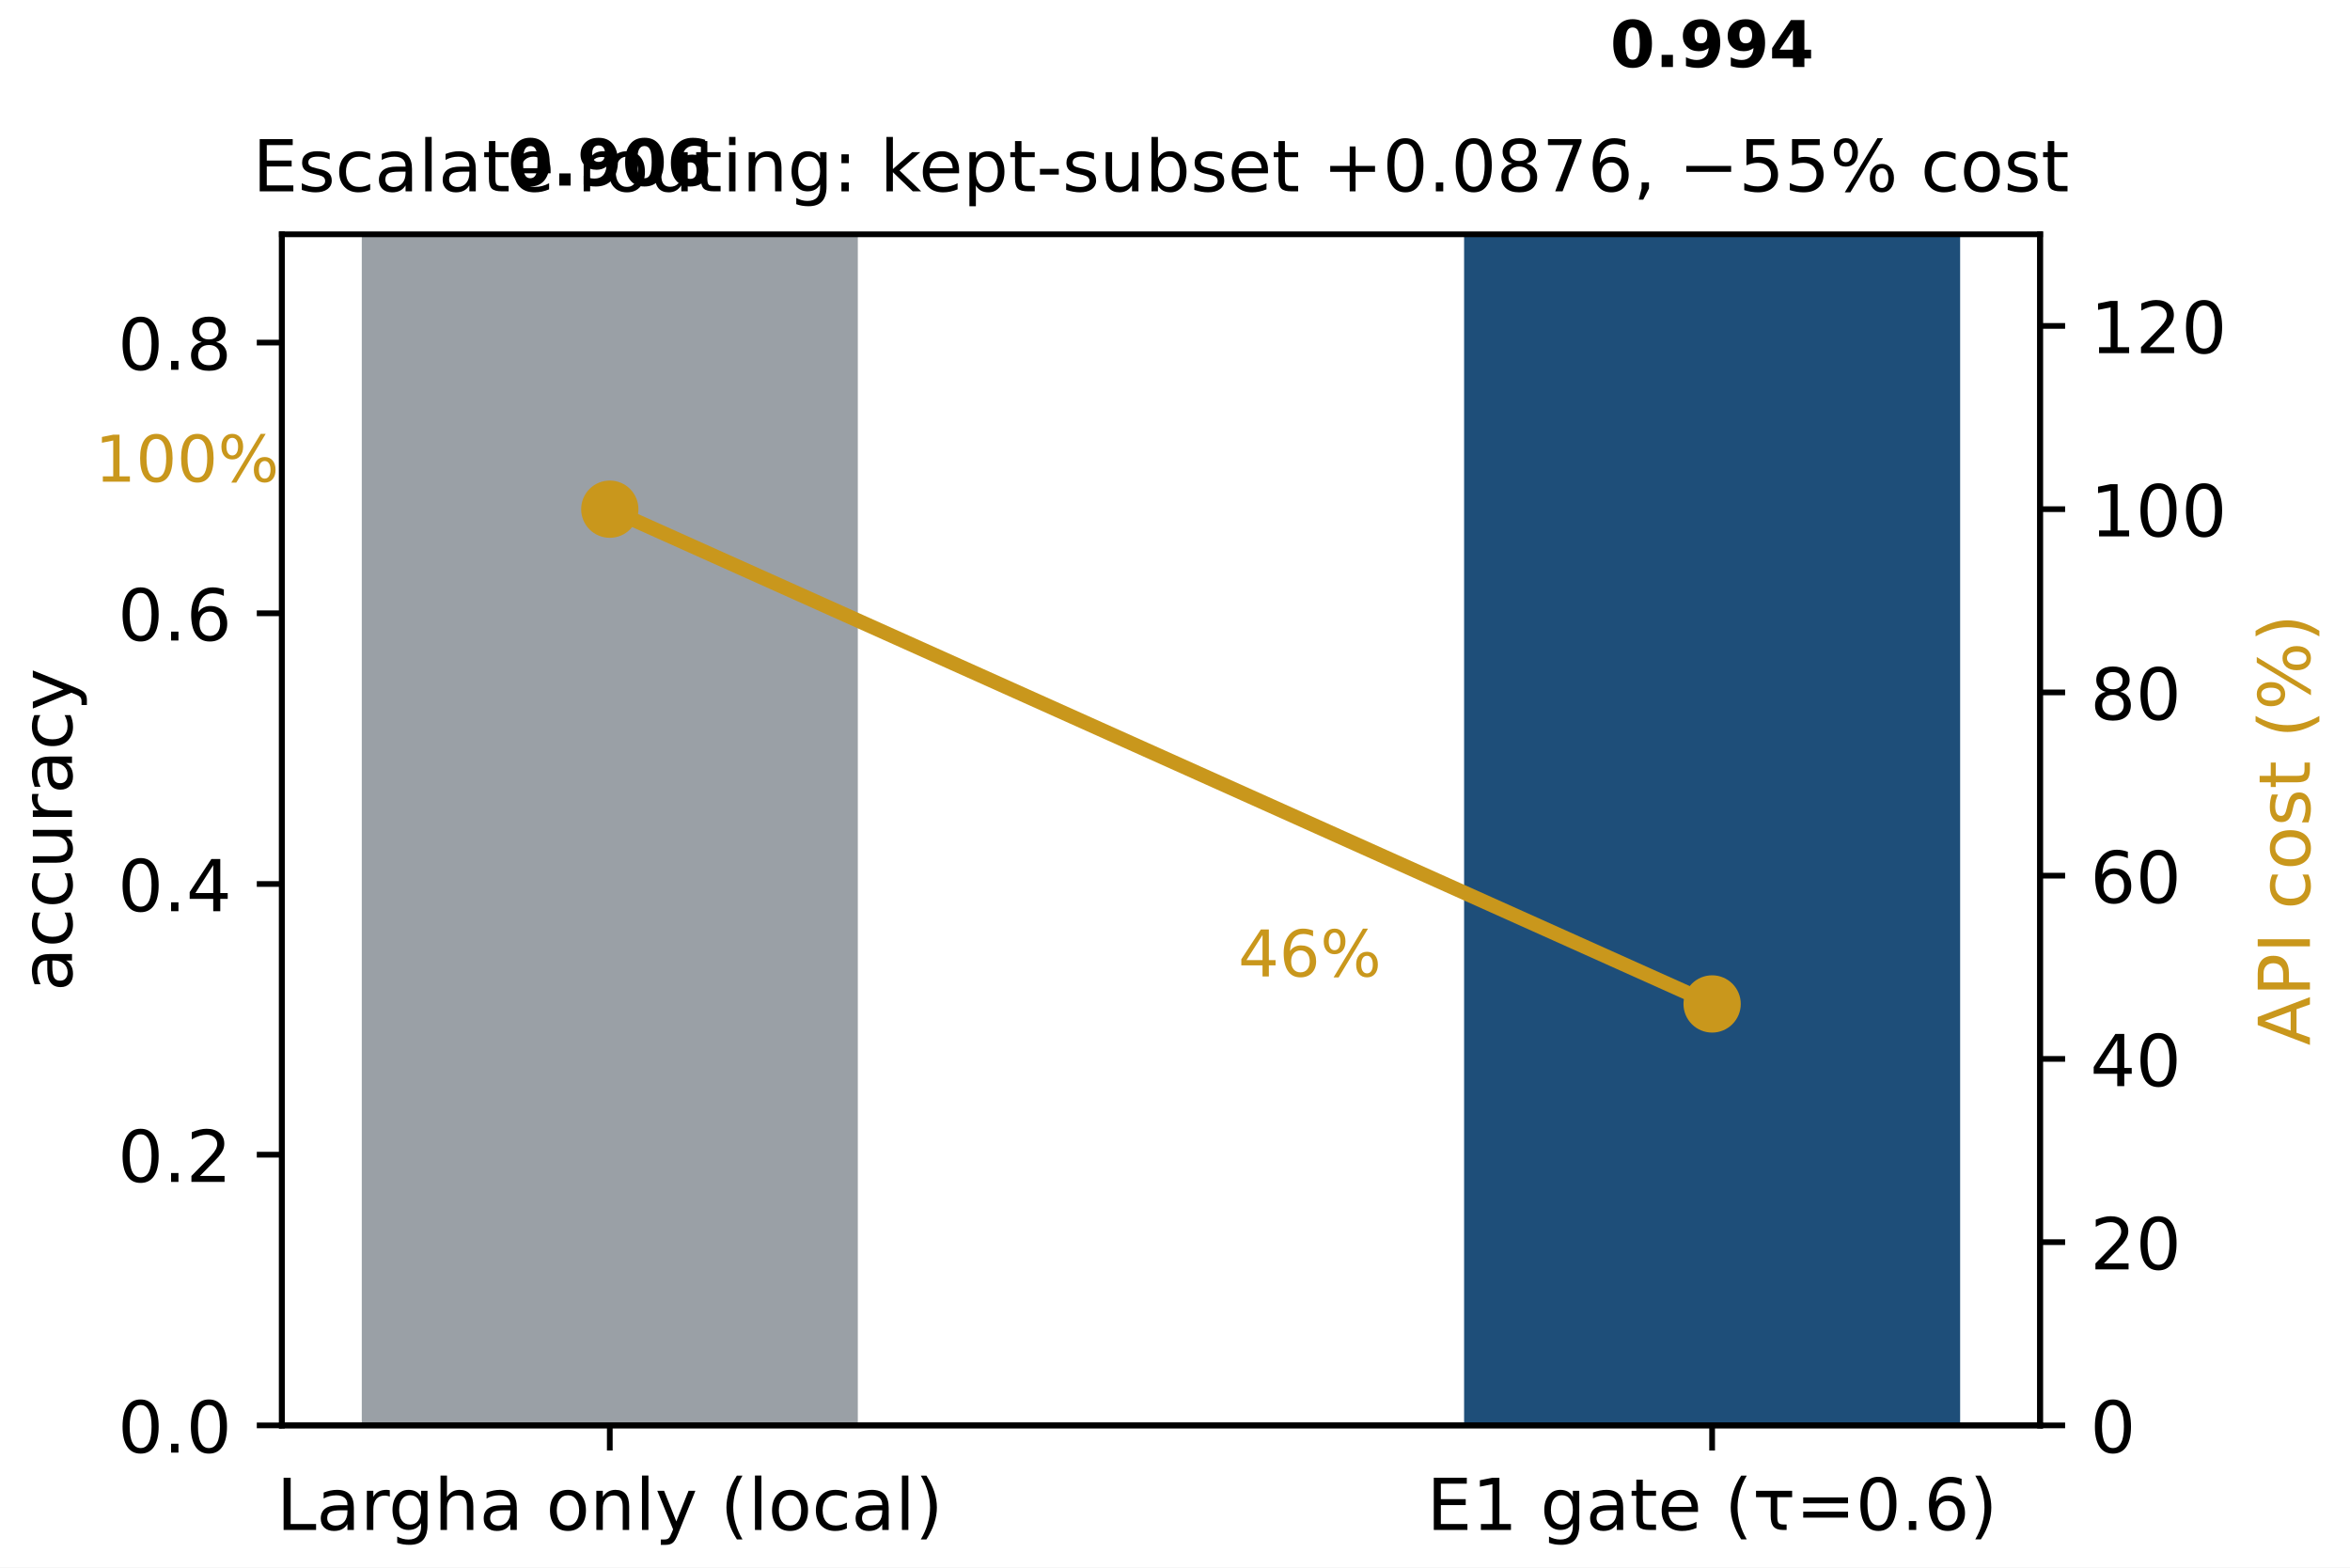
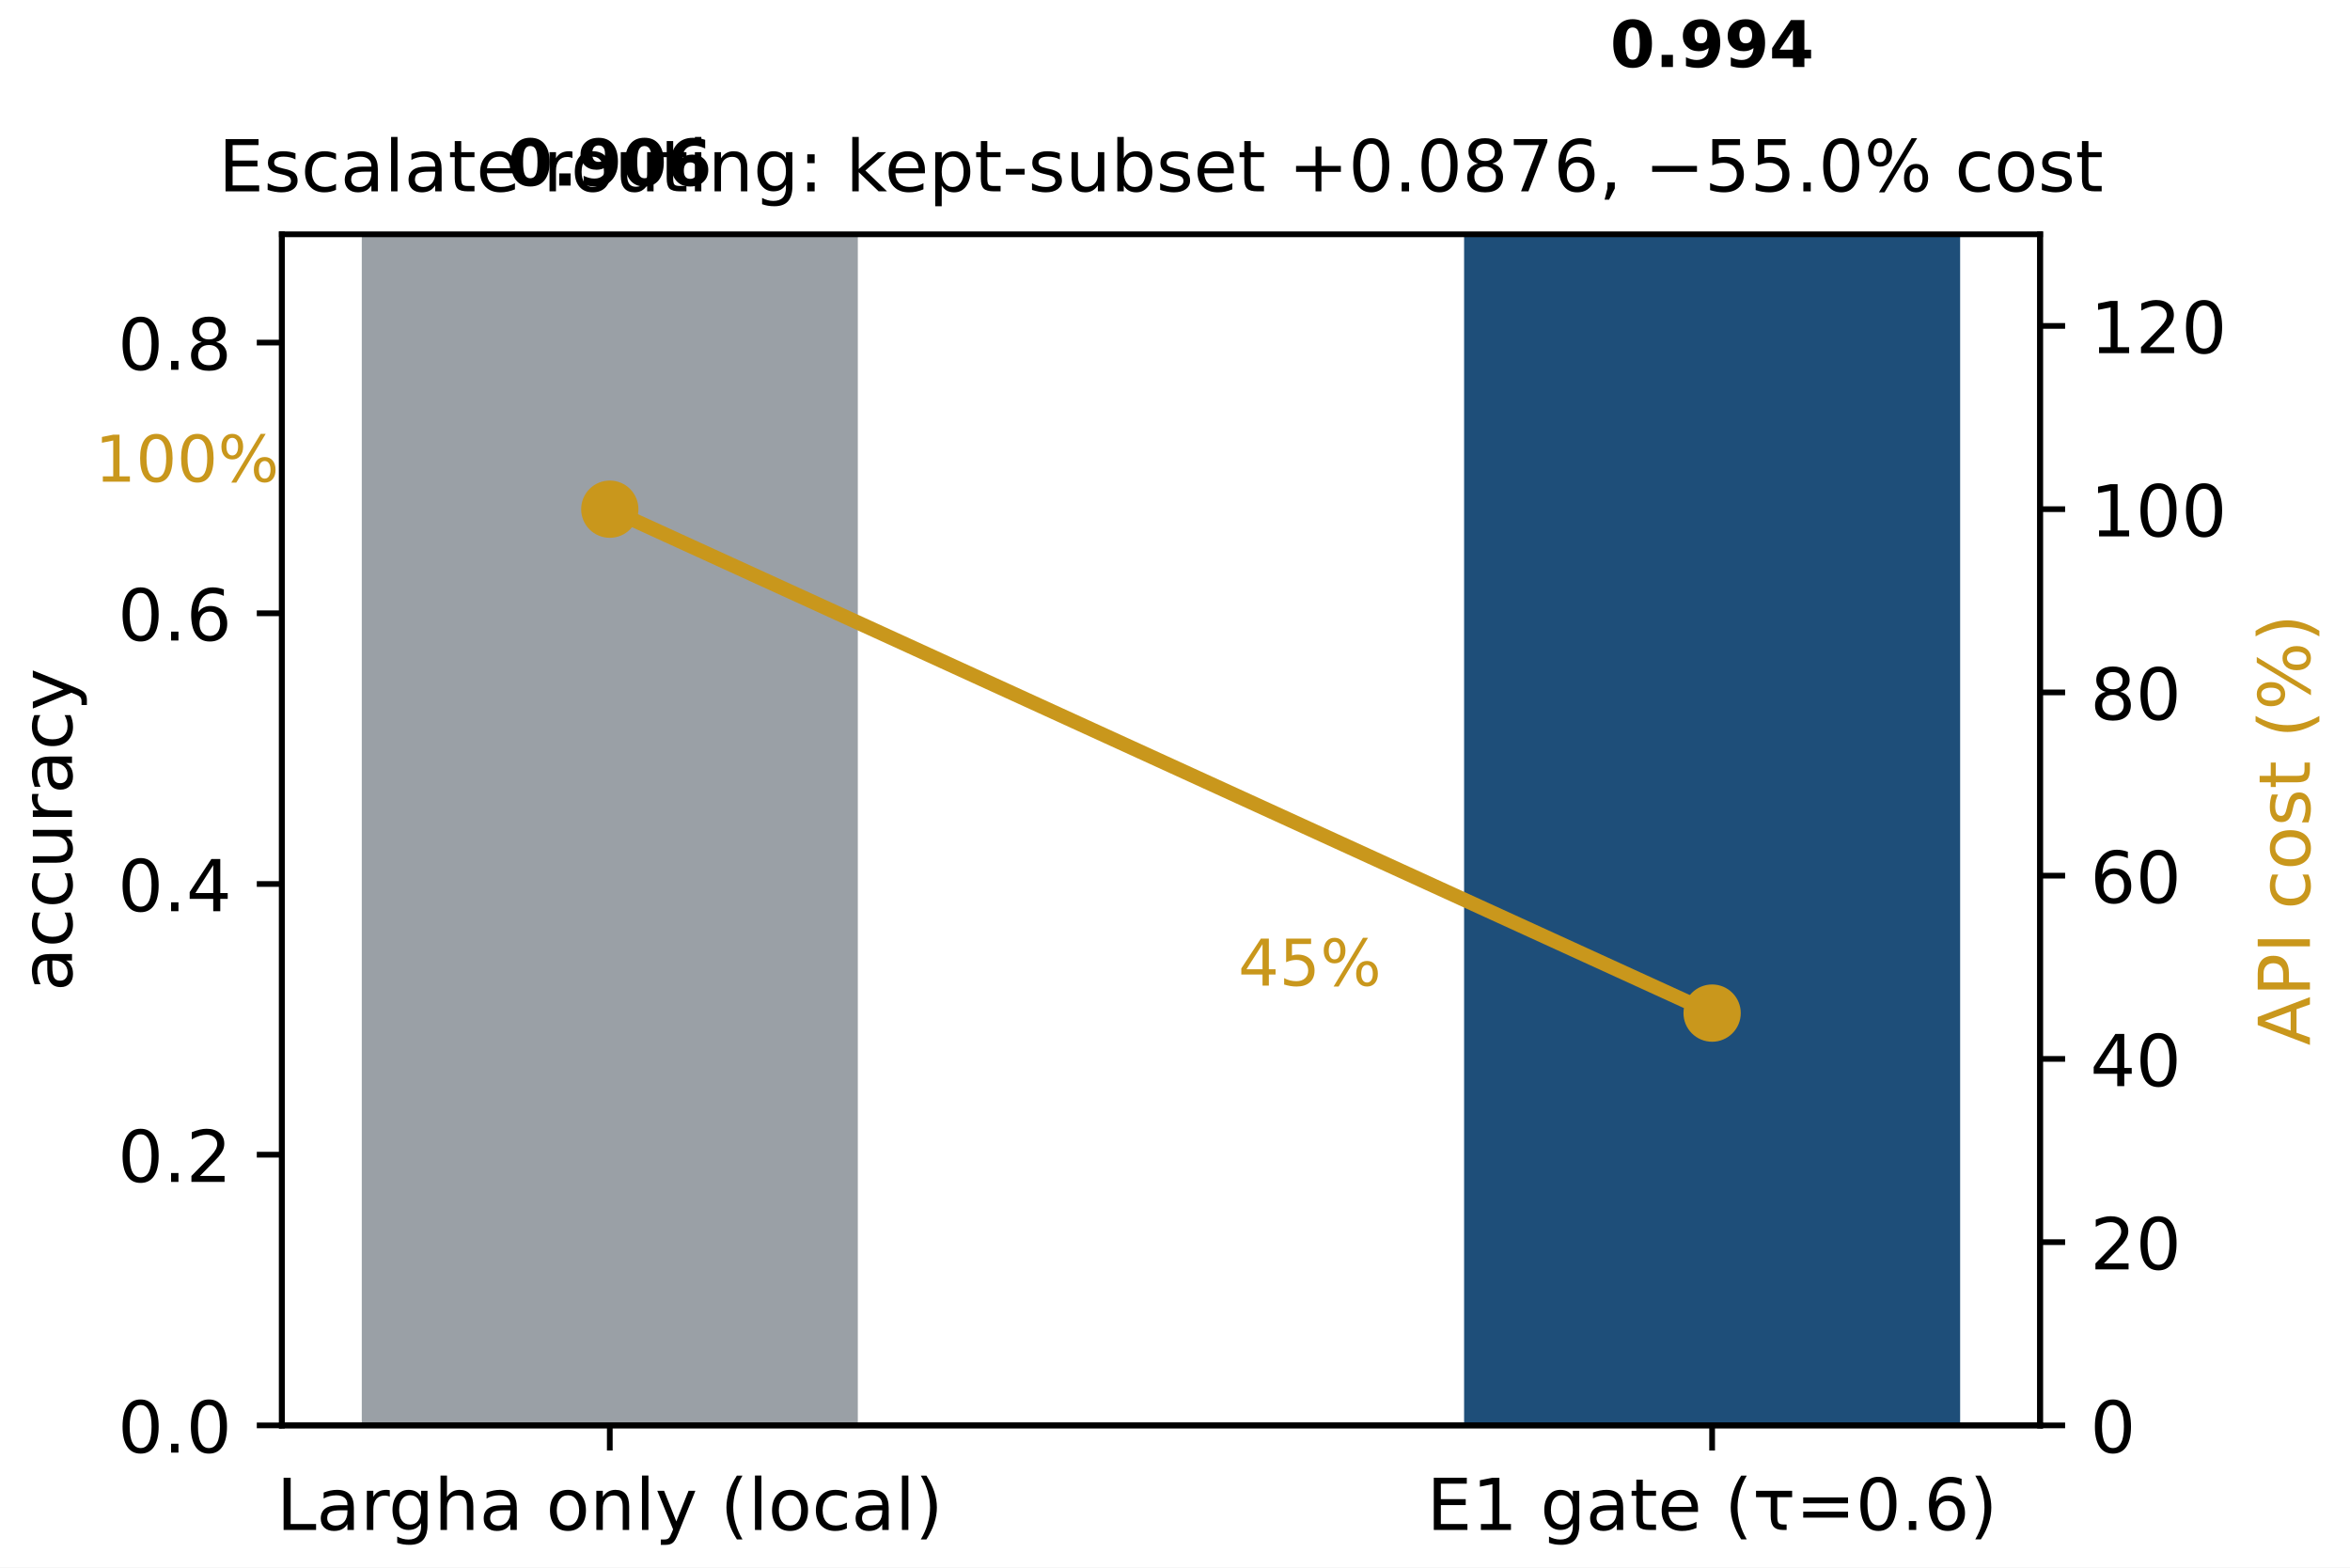
<svg xmlns="http://www.w3.org/2000/svg" xmlns:xlink="http://www.w3.org/1999/xlink" width="328.162pt" height="218.881pt" viewBox="0 0 328.162 218.881" version="1.1">
  <defs>
    <style type="text/css">*{stroke-linejoin: round; stroke-linecap: butt}</style>
  </defs>
  <g id="figure_1">
    <g id="patch_1">
      <path d="M 0 218.881  L 328.162 218.881  L 328.162 0  L 0 0  z " style="fill: #ffffff" />
    </g>
    <g id="axes_1">
      <g id="patch_2">
        <path d="M 39.36 199.038  L 284.88 199.038  L 284.88 32.718  L 39.36 32.718  z " style="fill: #ffffff" />
      </g>
      <g id="patch_3">
-         <path d="M 50.52 199.038  L 119.789 199.038  L 119.789 27.804  L 50.52 27.804  z " clip-path="url(#p88a9b398e0)" style="fill: #9aa0a6" />
+         <path d="M 50.52 199.038  L 119.789 199.038  L 119.789 27.804  L 50.52 27.804  z " clip-path="url(#pfaae6af74e)" style="fill: #9aa0a6" />
      </g>
      <g id="patch_4">
-         <path d="M 204.451 199.038  L 273.72 199.038  L 273.72 11.248  L 204.451 11.248  z " clip-path="url(#p88a9b398e0)" style="fill: #1e4e79" />
+         <path d="M 204.451 199.038  L 273.72 199.038  L 273.72 11.248  L 204.451 11.248  z " clip-path="url(#pfaae6af74e)" style="fill: #1e4e79" />
      </g>
      <g id="matplotlib.axis_1">
        <g id="xtick_1">
          <g id="line2d_1">
            <defs>
-               <path id="m097d4f0070" d="M 0 0  L 0 3.5  " style="stroke: #000000; stroke-width: 0.8" />
+               <path id="m65f9e1f0ad" d="M 0 0  L 0 3.5  " style="stroke: #000000; stroke-width: 0.8" />
            </defs>
            <g>
-               <use xlink:href="#m097d4f0070" x="85.154" y="199.038" style="stroke: #000000; stroke-width: 0.8" />
+               <use xlink:href="#m65f9e1f0ad" x="85.154" y="199.038" style="stroke: #000000; stroke-width: 0.8" />
            </g>
          </g>
          <g id="text_1">
            <g transform="translate(38.62245 213.6367) scale(0.1 -0.1)">
              <defs>
                <path id="DejaVuSans-2f" d="M 628 4666  L 1259 4666  L 1259 531  L 3531 531  L 3531 0  L 628 0  L 628 4666  z " transform="scale(0.015625)" />
                <path id="DejaVuSans-44" d="M 2194 1759  Q 1497 1759 1228 1600  Q 959 1441 959 1056  Q 959 750 1161 570  Q 1363 391 1709 391  Q 2188 391 2477 730  Q 2766 1069 2766 1631  L 2766 1759  L 2194 1759  z M 3341 1997  L 3341 0  L 2766 0  L 2766 531  Q 2569 213 2275 61  Q 1981 -91 1556 -91  Q 1019 -91 701 211  Q 384 513 384 1019  Q 384 1609 779 1909  Q 1175 2209 1959 2209  L 2766 2209  L 2766 2266  Q 2766 2663 2505 2880  Q 2244 3097 1772 3097  Q 1472 3097 1187 3025  Q 903 2953 641 2809  L 641 3341  Q 956 3463 1253 3523  Q 1550 3584 1831 3584  Q 2591 3584 2966 3190  Q 3341 2797 3341 1997  z " transform="scale(0.015625)" />
                <path id="DejaVuSans-55" d="M 2631 2963  Q 2534 3019 2420 3045  Q 2306 3072 2169 3072  Q 1681 3072 1420 2755  Q 1159 2438 1159 1844  L 1159 0  L 581 0  L 581 3500  L 1159 3500  L 1159 2956  Q 1341 3275 1631 3429  Q 1922 3584 2338 3584  Q 2397 3584 2469 3576  Q 2541 3569 2628 3553  L 2631 2963  z " transform="scale(0.015625)" />
                <path id="DejaVuSans-4a" d="M 2906 1791  Q 2906 2416 2648 2759  Q 2391 3103 1925 3103  Q 1463 3103 1205 2759  Q 947 2416 947 1791  Q 947 1169 1205 825  Q 1463 481 1925 481  Q 2391 481 2648 825  Q 2906 1169 2906 1791  z M 3481 434  Q 3481 -459 3084 -895  Q 2688 -1331 1869 -1331  Q 1566 -1331 1297 -1286  Q 1028 -1241 775 -1147  L 775 -588  Q 1028 -725 1275 -790  Q 1522 -856 1778 -856  Q 2344 -856 2625 -561  Q 2906 -266 2906 331  L 2906 616  Q 2728 306 2450 153  Q 2172 0 1784 0  Q 1141 0 747 490  Q 353 981 353 1791  Q 353 2603 747 3093  Q 1141 3584 1784 3584  Q 2172 3584 2450 3431  Q 2728 3278 2906 2969  L 2906 3500  L 3481 3500  L 3481 434  z " transform="scale(0.015625)" />
                <path id="DejaVuSans-4b" d="M 3513 2113  L 3513 0  L 2938 0  L 2938 2094  Q 2938 2591 2744 2837  Q 2550 3084 2163 3084  Q 1697 3084 1428 2787  Q 1159 2491 1159 1978  L 1159 0  L 581 0  L 581 4863  L 1159 4863  L 1159 2956  Q 1366 3272 1645 3428  Q 1925 3584 2291 3584  Q 2894 3584 3203 3211  Q 3513 2838 3513 2113  z " transform="scale(0.015625)" />
                <path id="DejaVuSans-3" transform="scale(0.015625)" />
                <path id="DejaVuSans-52" d="M 1959 3097  Q 1497 3097 1228 2736  Q 959 2375 959 1747  Q 959 1119 1226 758  Q 1494 397 1959 397  Q 2419 397 2687 759  Q 2956 1122 2956 1747  Q 2956 2369 2687 2733  Q 2419 3097 1959 3097  z M 1959 3584  Q 2709 3584 3137 3096  Q 3566 2609 3566 1747  Q 3566 888 3137 398  Q 2709 -91 1959 -91  Q 1206 -91 779 398  Q 353 888 353 1747  Q 353 2609 779 3096  Q 1206 3584 1959 3584  z " transform="scale(0.015625)" />
                <path id="DejaVuSans-51" d="M 3513 2113  L 3513 0  L 2938 0  L 2938 2094  Q 2938 2591 2744 2837  Q 2550 3084 2163 3084  Q 1697 3084 1428 2787  Q 1159 2491 1159 1978  L 1159 0  L 581 0  L 581 3500  L 1159 3500  L 1159 2956  Q 1366 3272 1645 3428  Q 1925 3584 2291 3584  Q 2894 3584 3203 3211  Q 3513 2838 3513 2113  z " transform="scale(0.015625)" />
                <path id="DejaVuSans-4f" d="M 603 4863  L 1178 4863  L 1178 0  L 603 0  L 603 4863  z " transform="scale(0.015625)" />
                <path id="DejaVuSans-5c" d="M 2059 -325  Q 1816 -950 1584 -1140  Q 1353 -1331 966 -1331  L 506 -1331  L 506 -850  L 844 -850  Q 1081 -850 1212 -737  Q 1344 -625 1503 -206  L 1606 56  L 191 3500  L 800 3500  L 1894 763  L 2988 3500  L 3597 3500  L 2059 -325  z " transform="scale(0.015625)" />
                <path id="DejaVuSans-b" d="M 1984 4856  Q 1566 4138 1362 3434  Q 1159 2731 1159 2009  Q 1159 1288 1364 580  Q 1569 -128 1984 -844  L 1484 -844  Q 1016 -109 783 600  Q 550 1309 550 2009  Q 550 2706 781 3412  Q 1013 4119 1484 4856  L 1984 4856  z " transform="scale(0.015625)" />
                <path id="DejaVuSans-46" d="M 3122 3366  L 3122 2828  Q 2878 2963 2633 3030  Q 2388 3097 2138 3097  Q 1578 3097 1268 2742  Q 959 2388 959 1747  Q 959 1106 1268 751  Q 1578 397 2138 397  Q 2388 397 2633 464  Q 2878 531 3122 666  L 3122 134  Q 2881 22 2623 -34  Q 2366 -91 2075 -91  Q 1284 -91 818 406  Q 353 903 353 1747  Q 353 2603 823 3093  Q 1294 3584 2113 3584  Q 2378 3584 2631 3529  Q 2884 3475 3122 3366  z " transform="scale(0.015625)" />
                <path id="DejaVuSans-c" d="M 513 4856  L 1013 4856  Q 1481 4119 1714 3412  Q 1947 2706 1947 2009  Q 1947 1309 1714 600  Q 1481 -109 1013 -844  L 513 -844  Q 928 -128 1133 580  Q 1338 1288 1338 2009  Q 1338 2731 1133 3434  Q 928 4138 513 4856  z " transform="scale(0.015625)" />
              </defs>
              <use xlink:href="#DejaVuSans-2f" />
              <use xlink:href="#DejaVuSans-44" transform="translate(55.71875 0)" />
              <use xlink:href="#DejaVuSans-55" transform="translate(117 0)" />
              <use xlink:href="#DejaVuSans-4a" transform="translate(156.3594 0)" />
              <use xlink:href="#DejaVuSans-4b" transform="translate(219.8438 0)" />
              <use xlink:href="#DejaVuSans-44" transform="translate(283.2188 0)" />
              <use xlink:href="#DejaVuSans-3" transform="translate(344.5 0)" />
              <use xlink:href="#DejaVuSans-52" transform="translate(376.2812 0)" />
              <use xlink:href="#DejaVuSans-51" transform="translate(437.4688 0)" />
              <use xlink:href="#DejaVuSans-4f" transform="translate(500.8438 0)" />
              <use xlink:href="#DejaVuSans-5c" transform="translate(528.625 0)" />
              <use xlink:href="#DejaVuSans-3" transform="translate(587.8125 0)" />
              <use xlink:href="#DejaVuSans-b" transform="translate(619.5938 0)" />
              <use xlink:href="#DejaVuSans-4f" transform="translate(658.6094 0)" />
              <use xlink:href="#DejaVuSans-52" transform="translate(686.3906 0)" />
              <use xlink:href="#DejaVuSans-46" transform="translate(747.5781 0)" />
              <use xlink:href="#DejaVuSans-44" transform="translate(802.5625 0)" />
              <use xlink:href="#DejaVuSans-4f" transform="translate(863.8438 0)" />
              <use xlink:href="#DejaVuSans-c" transform="translate(891.625 0)" />
            </g>
          </g>
        </g>
        <g id="xtick_2">
          <g id="line2d_2">
            <g>
-               <use xlink:href="#m097d4f0070" x="239.086" y="199.038" style="stroke: #000000; stroke-width: 0.8" />
+               <use xlink:href="#m65f9e1f0ad" x="239.086" y="199.038" style="stroke: #000000; stroke-width: 0.8" />
            </g>
          </g>
          <g id="text_2">
            <g transform="translate(199.2386 213.6359) scale(0.1 -0.1)">
              <defs>
                <path id="DejaVuSans-28" d="M 628 4666  L 3578 4666  L 3578 4134  L 1259 4134  L 1259 2753  L 3481 2753  L 3481 2222  L 1259 2222  L 1259 531  L 3634 531  L 3634 0  L 628 0  L 628 4666  z " transform="scale(0.015625)" />
                <path id="DejaVuSans-14" d="M 794 531  L 1825 531  L 1825 4091  L 703 3866  L 703 4441  L 1819 4666  L 2450 4666  L 2450 531  L 3481 531  L 3481 0  L 794 0  L 794 531  z " transform="scale(0.015625)" />
                <path id="DejaVuSans-57" d="M 1172 4494  L 1172 3500  L 2356 3500  L 2356 3053  L 1172 3053  L 1172 1153  Q 1172 725 1289 603  Q 1406 481 1766 481  L 2356 481  L 2356 0  L 1766 0  Q 1100 0 847 248  Q 594 497 594 1153  L 594 3053  L 172 3053  L 172 3500  L 594 3500  L 594 4494  L 1172 4494  z " transform="scale(0.015625)" />
                <path id="DejaVuSans-48" d="M 3597 1894  L 3597 1613  L 953 1613  Q 991 1019 1311 708  Q 1631 397 2203 397  Q 2534 397 2845 478  Q 3156 559 3463 722  L 3463 178  Q 3153 47 2828 -22  Q 2503 -91 2169 -91  Q 1331 -91 842 396  Q 353 884 353 1716  Q 353 2575 817 3079  Q 1281 3584 2069 3584  Q 2775 3584 3186 3129  Q 3597 2675 3597 1894  z M 3022 2063  Q 3016 2534 2758 2815  Q 2500 3097 2075 3097  Q 1594 3097 1305 2825  Q 1016 2553 972 2059  L 3022 2063  z " transform="scale(0.015625)" />
                <path id="DejaVuSans-358" d="M 2319 638  Q 2431 488 2769 488  L 3047 488  L 3047 0  L 2700 0  Q 2138 0 1881 300  Q 1625 606 1625 1269  L 1625 2925  L 313 2925  L 313 3500  L 3541 3500  L 3541 2925  L 2213 2925  L 2213 1234  Q 2213 781 2319 638  z " transform="scale(0.015625)" />
                <path id="DejaVuSans-20" d="M 678 2906  L 4684 2906  L 4684 2381  L 678 2381  L 678 2906  z M 678 1631  L 4684 1631  L 4684 1100  L 678 1100  L 678 1631  z " transform="scale(0.015625)" />
                <path id="DejaVuSans-13" d="M 2034 4250  Q 1547 4250 1301 3770  Q 1056 3291 1056 2328  Q 1056 1369 1301 889  Q 1547 409 2034 409  Q 2525 409 2770 889  Q 3016 1369 3016 2328  Q 3016 3291 2770 3770  Q 2525 4250 2034 4250  z M 2034 4750  Q 2819 4750 3233 4129  Q 3647 3509 3647 2328  Q 3647 1150 3233 529  Q 2819 -91 2034 -91  Q 1250 -91 836 529  Q 422 1150 422 2328  Q 422 3509 836 4129  Q 1250 4750 2034 4750  z " transform="scale(0.015625)" />
                <path id="DejaVuSans-11" d="M 684 794  L 1344 794  L 1344 0  L 684 0  L 684 794  z " transform="scale(0.015625)" />
                <path id="DejaVuSans-19" d="M 2113 2584  Q 1688 2584 1439 2293  Q 1191 2003 1191 1497  Q 1191 994 1439 701  Q 1688 409 2113 409  Q 2538 409 2786 701  Q 3034 994 3034 1497  Q 3034 2003 2786 2293  Q 2538 2584 2113 2584  z M 3366 4563  L 3366 3988  Q 3128 4100 2886 4159  Q 2644 4219 2406 4219  Q 1781 4219 1451 3797  Q 1122 3375 1075 2522  Q 1259 2794 1537 2939  Q 1816 3084 2150 3084  Q 2853 3084 3261 2657  Q 3669 2231 3669 1497  Q 3669 778 3244 343  Q 2819 -91 2113 -91  Q 1303 -91 875 529  Q 447 1150 447 2328  Q 447 3434 972 4092  Q 1497 4750 2381 4750  Q 2619 4750 2861 4703  Q 3103 4656 3366 4563  z " transform="scale(0.015625)" />
              </defs>
              <use xlink:href="#DejaVuSans-28" />
              <use xlink:href="#DejaVuSans-14" transform="translate(63.1875 0)" />
              <use xlink:href="#DejaVuSans-3" transform="translate(126.8125 0)" />
              <use xlink:href="#DejaVuSans-4a" transform="translate(158.5938 0)" />
              <use xlink:href="#DejaVuSans-44" transform="translate(222.0781 0)" />
              <use xlink:href="#DejaVuSans-57" transform="translate(283.3594 0)" />
              <use xlink:href="#DejaVuSans-48" transform="translate(322.5625 0)" />
              <use xlink:href="#DejaVuSans-3" transform="translate(384.0938 0)" />
              <use xlink:href="#DejaVuSans-b" transform="translate(415.875 0)" />
              <use xlink:href="#DejaVuSans-358" transform="translate(454.8906 0)" />
              <use xlink:href="#DejaVuSans-20" transform="translate(515.0938 0)" />
              <use xlink:href="#DejaVuSans-13" transform="translate(598.8906 0)" />
              <use xlink:href="#DejaVuSans-11" transform="translate(662.5156 0)" />
              <use xlink:href="#DejaVuSans-19" transform="translate(694.2969 0)" />
              <use xlink:href="#DejaVuSans-c" transform="translate(757.9219 0)" />
            </g>
          </g>
        </g>
      </g>
      <g id="matplotlib.axis_2">
        <g id="ytick_1">
          <g id="line2d_3">
            <defs>
-               <path id="m8ca1e937f5" d="M 0 0  L -3.5 0  " style="stroke: #000000; stroke-width: 0.8" />
+               <path id="mfe4147c679" d="M 0 0  L -3.5 0  " style="stroke: #000000; stroke-width: 0.8" />
            </defs>
            <g>
-               <use xlink:href="#m8ca1e937f5" x="39.36" y="199.038" style="stroke: #000000; stroke-width: 0.8" />
+               <use xlink:href="#mfe4147c679" x="39.36" y="199.038" style="stroke: #000000; stroke-width: 0.8" />
            </g>
          </g>
          <g id="text_3">
            <g transform="translate(16.45688 202.8371) scale(0.1 -0.1)">
              <use xlink:href="#DejaVuSans-13" />
              <use xlink:href="#DejaVuSans-11" transform="translate(63.625 0)" />
              <use xlink:href="#DejaVuSans-13" transform="translate(95.40625 0)" />
            </g>
          </g>
        </g>
        <g id="ytick_2">
          <g id="line2d_4">
            <g>
-               <use xlink:href="#m8ca1e937f5" x="39.36" y="161.238" style="stroke: #000000; stroke-width: 0.8" />
+               <use xlink:href="#mfe4147c679" x="39.36" y="161.238" style="stroke: #000000; stroke-width: 0.8" />
            </g>
          </g>
          <g id="text_4">
            <g transform="translate(16.45688 165.0371) scale(0.1 -0.1)">
              <defs>
                <path id="DejaVuSans-15" d="M 1228 531  L 3431 531  L 3431 0  L 469 0  L 469 531  Q 828 903 1448 1529  Q 2069 2156 2228 2338  Q 2531 2678 2651 2914  Q 2772 3150 2772 3378  Q 2772 3750 2511 3984  Q 2250 4219 1831 4219  Q 1534 4219 1204 4116  Q 875 4013 500 3803  L 500 4441  Q 881 4594 1212 4672  Q 1544 4750 1819 4750  Q 2544 4750 2975 4387  Q 3406 4025 3406 3419  Q 3406 3131 3298 2873  Q 3191 2616 2906 2266  Q 2828 2175 2409 1742  Q 1991 1309 1228 531  z " transform="scale(0.015625)" />
              </defs>
              <use xlink:href="#DejaVuSans-13" />
              <use xlink:href="#DejaVuSans-11" transform="translate(63.625 0)" />
              <use xlink:href="#DejaVuSans-15" transform="translate(95.40625 0)" />
            </g>
          </g>
        </g>
        <g id="ytick_3">
          <g id="line2d_5">
            <g>
-               <use xlink:href="#m8ca1e937f5" x="39.36" y="123.438" style="stroke: #000000; stroke-width: 0.8" />
+               <use xlink:href="#mfe4147c679" x="39.36" y="123.438" style="stroke: #000000; stroke-width: 0.8" />
            </g>
          </g>
          <g id="text_5">
            <g transform="translate(16.45688 127.2371) scale(0.1 -0.1)">
              <defs>
                <path id="DejaVuSans-17" d="M 2419 4116  L 825 1625  L 2419 1625  L 2419 4116  z M 2253 4666  L 3047 4666  L 3047 1625  L 3713 1625  L 3713 1100  L 3047 1100  L 3047 0  L 2419 0  L 2419 1100  L 313 1100  L 313 1709  L 2253 4666  z " transform="scale(0.015625)" />
              </defs>
              <use xlink:href="#DejaVuSans-13" />
              <use xlink:href="#DejaVuSans-11" transform="translate(63.625 0)" />
              <use xlink:href="#DejaVuSans-17" transform="translate(95.40625 0)" />
            </g>
          </g>
        </g>
        <g id="ytick_4">
          <g id="line2d_6">
            <g>
-               <use xlink:href="#m8ca1e937f5" x="39.36" y="85.638" style="stroke: #000000; stroke-width: 0.8" />
+               <use xlink:href="#mfe4147c679" x="39.36" y="85.638" style="stroke: #000000; stroke-width: 0.8" />
            </g>
          </g>
          <g id="text_6">
            <g transform="translate(16.45688 89.43712) scale(0.1 -0.1)">
              <use xlink:href="#DejaVuSans-13" />
              <use xlink:href="#DejaVuSans-11" transform="translate(63.625 0)" />
              <use xlink:href="#DejaVuSans-19" transform="translate(95.40625 0)" />
            </g>
          </g>
        </g>
        <g id="ytick_5">
          <g id="line2d_7">
            <g>
-               <use xlink:href="#m8ca1e937f5" x="39.36" y="47.838" style="stroke: #000000; stroke-width: 0.8" />
+               <use xlink:href="#mfe4147c679" x="39.36" y="47.838" style="stroke: #000000; stroke-width: 0.8" />
            </g>
          </g>
          <g id="text_7">
            <g transform="translate(16.45688 51.63712) scale(0.1 -0.1)">
              <defs>
                <path id="DejaVuSans-1b" d="M 2034 2216  Q 1584 2216 1326 1975  Q 1069 1734 1069 1313  Q 1069 891 1326 650  Q 1584 409 2034 409  Q 2484 409 2743 651  Q 3003 894 3003 1313  Q 3003 1734 2745 1975  Q 2488 2216 2034 2216  z M 1403 2484  Q 997 2584 770 2862  Q 544 3141 544 3541  Q 544 4100 942 4425  Q 1341 4750 2034 4750  Q 2731 4750 3128 4425  Q 3525 4100 3525 3541  Q 3525 3141 3298 2862  Q 3072 2584 2669 2484  Q 3125 2378 3379 2068  Q 3634 1759 3634 1313  Q 3634 634 3220 271  Q 2806 -91 2034 -91  Q 1263 -91 848 271  Q 434 634 434 1313  Q 434 1759 690 2068  Q 947 2378 1403 2484  z M 1172 3481  Q 1172 3119 1398 2916  Q 1625 2713 2034 2713  Q 2441 2713 2670 2916  Q 2900 3119 2900 3481  Q 2900 3844 2670 4047  Q 2441 4250 2034 4250  Q 1625 4250 1398 4047  Q 1172 3844 1172 3481  z " transform="scale(0.015625)" />
              </defs>
              <use xlink:href="#DejaVuSans-13" />
              <use xlink:href="#DejaVuSans-11" transform="translate(63.625 0)" />
              <use xlink:href="#DejaVuSans-1b" transform="translate(95.40625 0)" />
            </g>
          </g>
        </g>
        <g id="text_8">
          <g transform="translate(10.05453 138.4377) rotate(-90) scale(0.1 -0.1)">
            <defs>
              <path id="DejaVuSans-58" d="M 544 1381  L 544 3500  L 1119 3500  L 1119 1403  Q 1119 906 1312 657  Q 1506 409 1894 409  Q 2359 409 2629 706  Q 2900 1003 2900 1516  L 2900 3500  L 3475 3500  L 3475 0  L 2900 0  L 2900 538  Q 2691 219 2414 64  Q 2138 -91 1772 -91  Q 1169 -91 856 284  Q 544 659 544 1381  z M 1991 3584  L 1991 3584  z " transform="scale(0.015625)" />
            </defs>
            <use xlink:href="#DejaVuSans-44" />
            <use xlink:href="#DejaVuSans-46" transform="translate(61.28125 0)" />
            <use xlink:href="#DejaVuSans-46" transform="translate(116.2656 0)" />
            <use xlink:href="#DejaVuSans-58" transform="translate(171.25 0)" />
            <use xlink:href="#DejaVuSans-55" transform="translate(234.625 0)" />
            <use xlink:href="#DejaVuSans-44" transform="translate(275.7344 0)" />
            <use xlink:href="#DejaVuSans-46" transform="translate(337.0156 0)" />
            <use xlink:href="#DejaVuSans-5c" transform="translate(392 0)" />
          </g>
        </g>
      </g>
      <g id="patch_5">
        <path d="M 39.36 199.038  L 39.36 32.718  " style="fill: none; stroke: #000000; stroke-width: 0.8; stroke-linejoin: miter; stroke-linecap: square" />
      </g>
      <g id="patch_6">
        <path d="M 284.88 199.038  L 284.88 32.718  " style="fill: none; stroke: #000000; stroke-width: 0.8; stroke-linejoin: miter; stroke-linecap: square" />
      </g>
      <g id="patch_7">
        <path d="M 39.36 199.038  L 284.88 199.038  " style="fill: none; stroke: #000000; stroke-width: 0.8; stroke-linejoin: miter; stroke-linecap: square" />
      </g>
      <g id="text_9">
        <g transform="translate(70.92112 25.91429) scale(0.09 -0.09)">
          <defs>
            <path id="DejaVuSans-Bold-13" d="M 2944 2338  Q 2944 3213 2780 3570  Q 2616 3928 2228 3928  Q 1841 3928 1675 3570  Q 1509 3213 1509 2338  Q 1509 1453 1675 1090  Q 1841 728 2228 728  Q 2613 728 2778 1090  Q 2944 1453 2944 2338  z M 4147 2328  Q 4147 1169 3647 539  Q 3147 -91 2228 -91  Q 1306 -91 806 539  Q 306 1169 306 2328  Q 306 3491 806 4120  Q 1306 4750 2228 4750  Q 3147 4750 3647 4120  Q 4147 3491 4147 2328  z " transform="scale(0.015625)" />
            <path id="DejaVuSans-Bold-11" d="M 653 1209  L 1778 1209  L 1778 0  L 653 0  L 653 1209  z " transform="scale(0.015625)" />
            <path id="DejaVuSans-Bold-1c" d="M 641 103  L 641 966  Q 928 831 1190 764  Q 1453 697 1709 697  Q 2247 697 2547 995  Q 2847 1294 2900 1881  Q 2688 1725 2447 1647  Q 2206 1569 1925 1569  Q 1209 1569 770 1986  Q 331 2403 331 3084  Q 331 3838 820 4291  Q 1309 4744 2131 4744  Q 3044 4744 3544 4128  Q 4044 3513 4044 2388  Q 4044 1231 3459 570  Q 2875 -91 1856 -91  Q 1528 -91 1228 -42  Q 928 6 641 103  z M 2125 2350  Q 2441 2350 2600 2554  Q 2759 2759 2759 3169  Q 2759 3575 2600 3781  Q 2441 3988 2125 3988  Q 1809 3988 1650 3781  Q 1491 3575 1491 3169  Q 1491 2759 1650 2554  Q 1809 2350 2125 2350  z " transform="scale(0.015625)" />
            <path id="DejaVuSans-Bold-19" d="M 2316 2303  Q 2000 2303 1842 2098  Q 1684 1894 1684 1484  Q 1684 1075 1842 870  Q 2000 666 2316 666  Q 2634 666 2792 870  Q 2950 1075 2950 1484  Q 2950 1894 2792 2098  Q 2634 2303 2316 2303  z M 3803 4544  L 3803 3681  Q 3506 3822 3243 3889  Q 2981 3956 2731 3956  Q 2194 3956 1894 3657  Q 1594 3359 1544 2772  Q 1750 2925 1990 3001  Q 2231 3078 2516 3078  Q 3231 3078 3670 2659  Q 4109 2241 4109 1563  Q 4109 813 3618 361  Q 3128 -91 2303 -91  Q 1394 -91 895 523  Q 397 1138 397 2266  Q 397 3422 980 4083  Q 1563 4744 2578 4744  Q 2900 4744 3203 4694  Q 3506 4644 3803 4544  z " transform="scale(0.015625)" />
          </defs>
          <use xlink:href="#DejaVuSans-Bold-13" />
          <use xlink:href="#DejaVuSans-Bold-11" transform="translate(69.57812 0)" />
          <use xlink:href="#DejaVuSans-Bold-1c" transform="translate(107.5625 0)" />
          <use xlink:href="#DejaVuSans-Bold-13" transform="translate(177.1406 0)" />
          <use xlink:href="#DejaVuSans-Bold-19" transform="translate(246.7188 0)" />
        </g>
      </g>
      <g id="text_10">
        <g transform="translate(224.8522 9.357891) scale(0.09 -0.09)">
          <defs>
            <path id="DejaVuSans-Bold-17" d="M 2356 3675  L 1038 1722  L 2356 1722  L 2356 3675  z M 2156 4666  L 3494 4666  L 3494 1722  L 4159 1722  L 4159 850  L 3494 850  L 3494 0  L 2356 0  L 2356 850  L 288 850  L 288 1881  L 2156 4666  z " transform="scale(0.015625)" />
          </defs>
          <use xlink:href="#DejaVuSans-Bold-13" />
          <use xlink:href="#DejaVuSans-Bold-11" transform="translate(69.57812 0)" />
          <use xlink:href="#DejaVuSans-Bold-1c" transform="translate(107.5625 0)" />
          <use xlink:href="#DejaVuSans-Bold-1c" transform="translate(177.1406 0)" />
          <use xlink:href="#DejaVuSans-Bold-17" transform="translate(246.7188 0)" />
        </g>
      </g>
      <g id="text_11">
-         <g transform="translate(35.28563 26.71829) scale(0.1 -0.1)">
+         <g transform="translate(30.51531 26.71829) scale(0.1 -0.1)">
          <defs>
            <path id="DejaVuSans-56" d="M 2834 3397  L 2834 2853  Q 2591 2978 2328 3040  Q 2066 3103 1784 3103  Q 1356 3103 1142 2972  Q 928 2841 928 2578  Q 928 2378 1081 2264  Q 1234 2150 1697 2047  L 1894 2003  Q 2506 1872 2764 1633  Q 3022 1394 3022 966  Q 3022 478 2636 193  Q 2250 -91 1575 -91  Q 1294 -91 989 -36  Q 684 19 347 128  L 347 722  Q 666 556 975 473  Q 1284 391 1588 391  Q 1994 391 2212 530  Q 2431 669 2431 922  Q 2431 1156 2273 1281  Q 2116 1406 1581 1522  L 1381 1569  Q 847 1681 609 1914  Q 372 2147 372 2553  Q 372 3047 722 3315  Q 1072 3584 1716 3584  Q 2034 3584 2315 3537  Q 2597 3491 2834 3397  z " transform="scale(0.015625)" />
            <path id="DejaVuSans-4c" d="M 603 3500  L 1178 3500  L 1178 0  L 603 0  L 603 3500  z M 603 4863  L 1178 4863  L 1178 4134  L 603 4134  L 603 4863  z " transform="scale(0.015625)" />
            <path id="DejaVuSans-1d" d="M 750 794  L 1409 794  L 1409 0  L 750 0  L 750 794  z M 750 3309  L 1409 3309  L 1409 2516  L 750 2516  L 750 3309  z " transform="scale(0.015625)" />
            <path id="DejaVuSans-4e" d="M 581 4863  L 1159 4863  L 1159 1991  L 2875 3500  L 3609 3500  L 1753 1863  L 3688 0  L 2938 0  L 1159 1709  L 1159 0  L 581 0  L 581 4863  z " transform="scale(0.015625)" />
            <path id="DejaVuSans-53" d="M 1159 525  L 1159 -1331  L 581 -1331  L 581 3500  L 1159 3500  L 1159 2969  Q 1341 3281 1617 3432  Q 1894 3584 2278 3584  Q 2916 3584 3314 3078  Q 3713 2572 3713 1747  Q 3713 922 3314 415  Q 2916 -91 2278 -91  Q 1894 -91 1617 61  Q 1341 213 1159 525  z M 3116 1747  Q 3116 2381 2855 2742  Q 2594 3103 2138 3103  Q 1681 3103 1420 2742  Q 1159 2381 1159 1747  Q 1159 1113 1420 752  Q 1681 391 2138 391  Q 2594 391 2855 752  Q 3116 1113 3116 1747  z " transform="scale(0.015625)" />
            <path id="DejaVuSans-10" d="M 313 2009  L 1997 2009  L 1997 1497  L 313 1497  L 313 2009  z " transform="scale(0.015625)" />
            <path id="DejaVuSans-45" d="M 3116 1747  Q 3116 2381 2855 2742  Q 2594 3103 2138 3103  Q 1681 3103 1420 2742  Q 1159 2381 1159 1747  Q 1159 1113 1420 752  Q 1681 391 2138 391  Q 2594 391 2855 752  Q 3116 1113 3116 1747  z M 1159 2969  Q 1341 3281 1617 3432  Q 1894 3584 2278 3584  Q 2916 3584 3314 3078  Q 3713 2572 3713 1747  Q 3713 922 3314 415  Q 2916 -91 2278 -91  Q 1894 -91 1617 61  Q 1341 213 1159 525  L 1159 0  L 581 0  L 581 4863  L 1159 4863  L 1159 2969  z " transform="scale(0.015625)" />
            <path id="DejaVuSans-e" d="M 2944 4013  L 2944 2272  L 4684 2272  L 4684 1741  L 2944 1741  L 2944 0  L 2419 0  L 2419 1741  L 678 1741  L 678 2272  L 2419 2272  L 2419 4013  L 2944 4013  z " transform="scale(0.015625)" />
            <path id="DejaVuSans-1a" d="M 525 4666  L 3525 4666  L 3525 4397  L 1831 0  L 1172 0  L 2766 4134  L 525 4134  L 525 4666  z " transform="scale(0.015625)" />
            <path id="DejaVuSans-f" d="M 750 794  L 1409 794  L 1409 256  L 897 -744  L 494 -744  L 750 256  L 750 794  z " transform="scale(0.015625)" />
            <path id="DejaVuSans-c9c" d="M 678 2272  L 4684 2272  L 4684 1741  L 678 1741  L 678 2272  z " transform="scale(0.015625)" />
            <path id="DejaVuSans-18" d="M 691 4666  L 3169 4666  L 3169 4134  L 1269 4134  L 1269 2991  Q 1406 3038 1543 3061  Q 1681 3084 1819 3084  Q 2600 3084 3056 2656  Q 3513 2228 3513 1497  Q 3513 744 3044 326  Q 2575 -91 1722 -91  Q 1428 -91 1123 -41  Q 819 9 494 109  L 494 744  Q 775 591 1075 516  Q 1375 441 1709 441  Q 2250 441 2565 725  Q 2881 1009 2881 1497  Q 2881 1984 2565 2268  Q 2250 2553 1709 2553  Q 1456 2553 1204 2497  Q 953 2441 691 2322  L 691 4666  z " transform="scale(0.015625)" />
            <path id="DejaVuSans-8" d="M 4653 2053  Q 4381 2053 4226 1822  Q 4072 1591 4072 1178  Q 4072 772 4226 539  Q 4381 306 4653 306  Q 4919 306 5073 539  Q 5228 772 5228 1178  Q 5228 1588 5073 1820  Q 4919 2053 4653 2053  z M 4653 2450  Q 5147 2450 5437 2106  Q 5728 1763 5728 1178  Q 5728 594 5436 251  Q 5144 -91 4653 -91  Q 4153 -91 3862 251  Q 3572 594 3572 1178  Q 3572 1766 3864 2108  Q 4156 2450 4653 2450  z M 1428 4353  Q 1159 4353 1004 4120  Q 850 3888 850 3481  Q 850 3069 1003 2837  Q 1156 2606 1428 2606  Q 1700 2606 1854 2837  Q 2009 3069 2009 3481  Q 2009 3884 1853 4118  Q 1697 4353 1428 4353  z M 4250 4750  L 4750 4750  L 1831 -91  L 1331 -91  L 4250 4750  z M 1428 4750  Q 1922 4750 2215 4408  Q 2509 4066 2509 3481  Q 2509 2891 2217 2550  Q 1925 2209 1428 2209  Q 931 2209 642 2551  Q 353 2894 353 3481  Q 353 4063 643 4406  Q 934 4750 1428 4750  z " transform="scale(0.015625)" />
          </defs>
          <use xlink:href="#DejaVuSans-28" />
          <use xlink:href="#DejaVuSans-56" transform="translate(63.1875 0)" />
          <use xlink:href="#DejaVuSans-46" transform="translate(115.2812 0)" />
          <use xlink:href="#DejaVuSans-44" transform="translate(170.2656 0)" />
          <use xlink:href="#DejaVuSans-4f" transform="translate(231.5469 0)" />
          <use xlink:href="#DejaVuSans-44" transform="translate(259.3281 0)" />
          <use xlink:href="#DejaVuSans-57" transform="translate(320.6094 0)" />
          <use xlink:href="#DejaVuSans-48" transform="translate(359.8125 0)" />
          <use xlink:href="#DejaVuSans-3" transform="translate(421.3438 0)" />
          <use xlink:href="#DejaVuSans-55" transform="translate(453.125 0)" />
          <use xlink:href="#DejaVuSans-52" transform="translate(492.0312 0)" />
          <use xlink:href="#DejaVuSans-58" transform="translate(553.2188 0)" />
          <use xlink:href="#DejaVuSans-57" transform="translate(616.5938 0)" />
          <use xlink:href="#DejaVuSans-4c" transform="translate(655.7969 0)" />
          <use xlink:href="#DejaVuSans-51" transform="translate(683.5781 0)" />
          <use xlink:href="#DejaVuSans-4a" transform="translate(746.9531 0)" />
          <use xlink:href="#DejaVuSans-1d" transform="translate(810.4375 0)" />
          <use xlink:href="#DejaVuSans-3" transform="translate(844.125 0)" />
          <use xlink:href="#DejaVuSans-4e" transform="translate(875.9062 0)" />
          <use xlink:href="#DejaVuSans-48" transform="translate(930.25 0)" />
          <use xlink:href="#DejaVuSans-53" transform="translate(991.7812 0)" />
          <use xlink:href="#DejaVuSans-57" transform="translate(1055.266 0)" />
          <use xlink:href="#DejaVuSans-10" transform="translate(1094.469 0)" />
          <use xlink:href="#DejaVuSans-56" transform="translate(1130.547 0)" />
          <use xlink:href="#DejaVuSans-58" transform="translate(1182.641 0)" />
          <use xlink:href="#DejaVuSans-45" transform="translate(1246.016 0)" />
          <use xlink:href="#DejaVuSans-56" transform="translate(1309.5 0)" />
          <use xlink:href="#DejaVuSans-48" transform="translate(1361.594 0)" />
          <use xlink:href="#DejaVuSans-57" transform="translate(1423.125 0)" />
          <use xlink:href="#DejaVuSans-3" transform="translate(1462.328 0)" />
          <use xlink:href="#DejaVuSans-e" transform="translate(1494.109 0)" />
          <use xlink:href="#DejaVuSans-13" transform="translate(1577.906 0)" />
          <use xlink:href="#DejaVuSans-11" transform="translate(1641.531 0)" />
          <use xlink:href="#DejaVuSans-13" transform="translate(1673.312 0)" />
          <use xlink:href="#DejaVuSans-1b" transform="translate(1736.938 0)" />
          <use xlink:href="#DejaVuSans-1a" transform="translate(1800.562 0)" />
          <use xlink:href="#DejaVuSans-19" transform="translate(1864.188 0)" />
          <use xlink:href="#DejaVuSans-f" transform="translate(1927.812 0)" />
          <use xlink:href="#DejaVuSans-3" transform="translate(1959.594 0)" />
          <use xlink:href="#DejaVuSans-c9c" transform="translate(1991.375 0)" />
          <use xlink:href="#DejaVuSans-18" transform="translate(2075.172 0)" />
          <use xlink:href="#DejaVuSans-18" transform="translate(2138.797 0)" />
-           <use xlink:href="#DejaVuSans-8" transform="translate(2202.422 0)" />
-           <use xlink:href="#DejaVuSans-3" transform="translate(2297.438 0)" />
-           <use xlink:href="#DejaVuSans-46" transform="translate(2329.219 0)" />
-           <use xlink:href="#DejaVuSans-52" transform="translate(2384.203 0)" />
-           <use xlink:href="#DejaVuSans-56" transform="translate(2445.391 0)" />
-           <use xlink:href="#DejaVuSans-57" transform="translate(2497.484 0)" />
+           <use xlink:href="#DejaVuSans-11" transform="translate(2202.422 0)" />
+           <use xlink:href="#DejaVuSans-13" transform="translate(2234.203 0)" />
+           <use xlink:href="#DejaVuSans-8" transform="translate(2297.828 0)" />
+           <use xlink:href="#DejaVuSans-3" transform="translate(2392.844 0)" />
+           <use xlink:href="#DejaVuSans-46" transform="translate(2424.625 0)" />
+           <use xlink:href="#DejaVuSans-52" transform="translate(2479.609 0)" />
+           <use xlink:href="#DejaVuSans-56" transform="translate(2540.797 0)" />
+           <use xlink:href="#DejaVuSans-57" transform="translate(2592.891 0)" />
        </g>
      </g>
    </g>
    <g id="axes_2">
      <g id="matplotlib.axis_3">
        <g id="ytick_6">
          <g id="line2d_8">
            <defs>
-               <path id="mddd59078e0" d="M 0 0  L 3.5 0  " style="stroke: #000000; stroke-width: 0.8" />
+               <path id="m0a9f16b7fd" d="M 0 0  L 3.5 0  " style="stroke: #000000; stroke-width: 0.8" />
            </defs>
            <g>
-               <use xlink:href="#mddd59078e0" x="284.88" y="199.038" style="stroke: #000000; stroke-width: 0.8" />
+               <use xlink:href="#m0a9f16b7fd" x="284.88" y="199.038" style="stroke: #000000; stroke-width: 0.8" />
            </g>
          </g>
          <g id="text_12">
            <g transform="translate(291.88 202.8371) scale(0.1 -0.1)">
              <use xlink:href="#DejaVuSans-13" />
            </g>
          </g>
        </g>
        <g id="ytick_7">
          <g id="line2d_9">
            <g>
-               <use xlink:href="#mddd59078e0" x="284.88" y="173.451" style="stroke: #000000; stroke-width: 0.8" />
+               <use xlink:href="#m0a9f16b7fd" x="284.88" y="173.451" style="stroke: #000000; stroke-width: 0.8" />
            </g>
          </g>
          <g id="text_13">
            <g transform="translate(291.88 177.2494) scale(0.1 -0.1)">
              <use xlink:href="#DejaVuSans-15" />
              <use xlink:href="#DejaVuSans-13" transform="translate(63.625 0)" />
            </g>
          </g>
        </g>
        <g id="ytick_8">
          <g id="line2d_10">
            <g>
-               <use xlink:href="#mddd59078e0" x="284.88" y="147.863" style="stroke: #000000; stroke-width: 0.8" />
+               <use xlink:href="#m0a9f16b7fd" x="284.88" y="147.863" style="stroke: #000000; stroke-width: 0.8" />
            </g>
          </g>
          <g id="text_14">
            <g transform="translate(291.88 151.6617) scale(0.1 -0.1)">
              <use xlink:href="#DejaVuSans-17" />
              <use xlink:href="#DejaVuSans-13" transform="translate(63.625 0)" />
            </g>
          </g>
        </g>
        <g id="ytick_9">
          <g id="line2d_11">
            <g>
-               <use xlink:href="#mddd59078e0" x="284.88" y="122.275" style="stroke: #000000; stroke-width: 0.8" />
+               <use xlink:href="#m0a9f16b7fd" x="284.88" y="122.275" style="stroke: #000000; stroke-width: 0.8" />
            </g>
          </g>
          <g id="text_15">
            <g transform="translate(291.88 126.074) scale(0.1 -0.1)">
              <use xlink:href="#DejaVuSans-19" />
              <use xlink:href="#DejaVuSans-13" transform="translate(63.625 0)" />
            </g>
          </g>
        </g>
        <g id="ytick_10">
          <g id="line2d_12">
            <g>
-               <use xlink:href="#mddd59078e0" x="284.88" y="96.688" style="stroke: #000000; stroke-width: 0.8" />
+               <use xlink:href="#m0a9f16b7fd" x="284.88" y="96.688" style="stroke: #000000; stroke-width: 0.8" />
            </g>
          </g>
          <g id="text_16">
            <g transform="translate(291.88 100.4864) scale(0.1 -0.1)">
              <use xlink:href="#DejaVuSans-1b" />
              <use xlink:href="#DejaVuSans-13" transform="translate(63.625 0)" />
            </g>
          </g>
        </g>
        <g id="ytick_11">
          <g id="line2d_13">
            <g>
-               <use xlink:href="#mddd59078e0" x="284.88" y="71.1" style="stroke: #000000; stroke-width: 0.8" />
+               <use xlink:href="#m0a9f16b7fd" x="284.88" y="71.1" style="stroke: #000000; stroke-width: 0.8" />
            </g>
          </g>
          <g id="text_17">
            <g transform="translate(291.88 74.89866) scale(0.1 -0.1)">
              <use xlink:href="#DejaVuSans-14" />
              <use xlink:href="#DejaVuSans-13" transform="translate(63.625 0)" />
              <use xlink:href="#DejaVuSans-13" transform="translate(127.25 0)" />
            </g>
          </g>
        </g>
        <g id="ytick_12">
          <g id="line2d_14">
            <g>
-               <use xlink:href="#mddd59078e0" x="284.88" y="45.512" style="stroke: #000000; stroke-width: 0.8" />
+               <use xlink:href="#m0a9f16b7fd" x="284.88" y="45.512" style="stroke: #000000; stroke-width: 0.8" />
            </g>
          </g>
          <g id="text_18">
            <g transform="translate(291.88 49.31097) scale(0.1 -0.1)">
              <use xlink:href="#DejaVuSans-14" />
              <use xlink:href="#DejaVuSans-15" transform="translate(63.625 0)" />
              <use xlink:href="#DejaVuSans-13" transform="translate(127.25 0)" />
            </g>
          </g>
        </g>
        <g id="text_19">
          <g style="fill: #c9971c" transform="translate(322.5652 145.9924) rotate(-90) scale(0.1 -0.1)">
            <defs>
              <path id="DejaVuSans-24" d="M 2188 4044  L 1331 1722  L 3047 1722  L 2188 4044  z M 1831 4666  L 2547 4666  L 4325 0  L 3669 0  L 3244 1197  L 1141 1197  L 716 0  L 50 0  L 1831 4666  z " transform="scale(0.015625)" />
              <path id="DejaVuSans-33" d="M 1259 4147  L 1259 2394  L 2053 2394  Q 2494 2394 2734 2622  Q 2975 2850 2975 3272  Q 2975 3691 2734 3919  Q 2494 4147 2053 4147  L 1259 4147  z M 628 4666  L 2053 4666  Q 2838 4666 3239 4311  Q 3641 3956 3641 3272  Q 3641 2581 3239 2228  Q 2838 1875 2053 1875  L 1259 1875  L 1259 0  L 628 0  L 628 4666  z " transform="scale(0.015625)" />
              <path id="DejaVuSans-2c" d="M 628 4666  L 1259 4666  L 1259 0  L 628 0  L 628 4666  z " transform="scale(0.015625)" />
            </defs>
            <use xlink:href="#DejaVuSans-24" />
            <use xlink:href="#DejaVuSans-33" transform="translate(68.40625 0)" />
            <use xlink:href="#DejaVuSans-2c" transform="translate(128.7031 0)" />
            <use xlink:href="#DejaVuSans-3" transform="translate(158.2031 0)" />
            <use xlink:href="#DejaVuSans-46" transform="translate(189.9844 0)" />
            <use xlink:href="#DejaVuSans-52" transform="translate(244.9688 0)" />
            <use xlink:href="#DejaVuSans-56" transform="translate(306.1562 0)" />
            <use xlink:href="#DejaVuSans-57" transform="translate(358.25 0)" />
            <use xlink:href="#DejaVuSans-3" transform="translate(397.4531 0)" />
            <use xlink:href="#DejaVuSans-b" transform="translate(429.2344 0)" />
            <use xlink:href="#DejaVuSans-8" transform="translate(468.25 0)" />
            <use xlink:href="#DejaVuSans-c" transform="translate(563.2656 0)" />
          </g>
        </g>
      </g>
      <g id="line2d_15">
-         <path d="M 85.154 71.1  L 239.086 140.187  " clip-path="url(#p88a9b398e0)" style="fill: none; stroke: #c9971c; stroke-width: 2; stroke-linecap: square" />
+         <path d="M 85.154 71.1  L 239.086 141.466  " clip-path="url(#pfaae6af74e)" style="fill: none; stroke: #c9971c; stroke-width: 2; stroke-linecap: square" />
        <defs>
-           <path id="m96136c3be4" d="M 0 3.5  C 0.928 3.5 1.819 3.131 2.475 2.475  C 3.131 1.819 3.5 0.928 3.5 0  C 3.5 -0.928 3.131 -1.819 2.475 -2.475  C 1.819 -3.131 0.928 -3.5 0 -3.5  C -0.928 -3.5 -1.819 -3.131 -2.475 -2.475  C -3.131 -1.819 -3.5 -0.928 -3.5 0  C -3.5 0.928 -3.131 1.819 -2.475 2.475  C -1.819 3.131 -0.928 3.5 0 3.5  z " style="stroke: #c9971c" />
+           <path id="m5986c2bb05" d="M 0 3.5  C 0.928 3.5 1.819 3.131 2.475 2.475  C 3.131 1.819 3.5 0.928 3.5 0  C 3.5 -0.928 3.131 -1.819 2.475 -2.475  C 1.819 -3.131 0.928 -3.5 0 -3.5  C -0.928 -3.5 -1.819 -3.131 -2.475 -2.475  C -3.131 -1.819 -3.5 -0.928 -3.5 0  C -3.5 0.928 -3.131 1.819 -2.475 2.475  C -1.819 3.131 -0.928 3.5 0 3.5  z " style="stroke: #c9971c" />
        </defs>
-         <g clip-path="url(#p88a9b398e0)">
-           <use xlink:href="#m96136c3be4" x="85.154" y="71.1" style="fill: #c9971c; stroke: #c9971c" />
-           <use xlink:href="#m96136c3be4" x="239.086" y="140.187" style="fill: #c9971c; stroke: #c9971c" />
+         <g clip-path="url(#pfaae6af74e)">
+           <use xlink:href="#m5986c2bb05" x="85.154" y="71.1" style="fill: #c9971c; stroke: #c9971c" />
+           <use xlink:href="#m5986c2bb05" x="239.086" y="141.466" style="fill: #c9971c; stroke: #c9971c" />
        </g>
      </g>
      <g id="patch_8">
        <path d="M 39.36 199.038  L 39.36 32.718  " style="fill: none; stroke: #000000; stroke-width: 0.8; stroke-linejoin: miter; stroke-linecap: square" />
      </g>
      <g id="patch_9">
        <path d="M 284.88 199.038  L 284.88 32.718  " style="fill: none; stroke: #000000; stroke-width: 0.8; stroke-linejoin: miter; stroke-linecap: square" />
      </g>
      <g id="patch_10">
        <path d="M 39.36 199.038  L 284.88 199.038  " style="fill: none; stroke: #000000; stroke-width: 0.8; stroke-linejoin: miter; stroke-linecap: square" />
      </g>
      <g id="patch_11">
        <path d="M 39.36 32.718  L 284.88 32.718  " style="fill: none; stroke: #000000; stroke-width: 0.8; stroke-linejoin: miter; stroke-linecap: square" />
      </g>
      <g id="text_20">
        <g style="fill: #c9971c" transform="translate(13.24502 67.26167) scale(0.09 -0.09)">
          <use xlink:href="#DejaVuSans-14" />
          <use xlink:href="#DejaVuSans-13" transform="translate(63.625 0)" />
          <use xlink:href="#DejaVuSans-13" transform="translate(127.25 0)" />
          <use xlink:href="#DejaVuSans-8" transform="translate(190.875 0)" />
        </g>
      </g>
      <g id="text_21">
-         <g style="fill: #c9971c" transform="translate(172.9023 136.3484) scale(0.09 -0.09)">
+         <g style="fill: #c9971c" transform="translate(172.9023 137.6278) scale(0.09 -0.09)">
          <use xlink:href="#DejaVuSans-17" />
-           <use xlink:href="#DejaVuSans-19" transform="translate(63.625 0)" />
+           <use xlink:href="#DejaVuSans-18" transform="translate(63.625 0)" />
          <use xlink:href="#DejaVuSans-8" transform="translate(127.25 0)" />
        </g>
      </g>
    </g>
  </g>
  <defs>
-     <clipPath id="p88a9b398e0">
+     <clipPath id="pfaae6af74e">
      <rect x="39.36" y="32.718" width="245.52" height="166.32" />
    </clipPath>
  </defs>
</svg>
